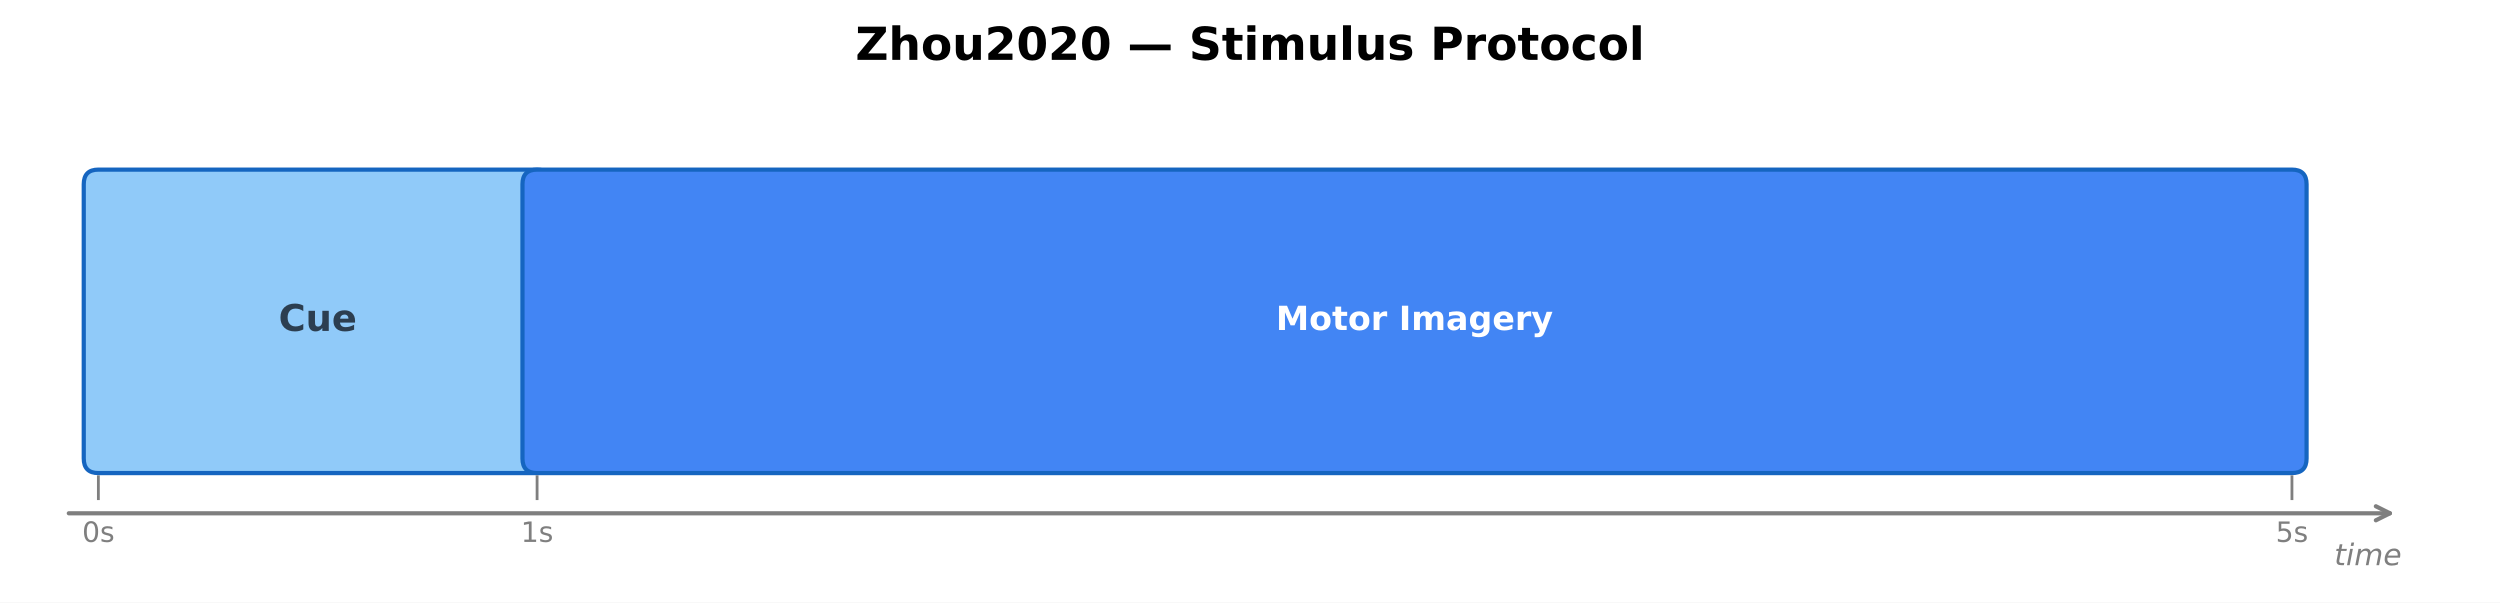
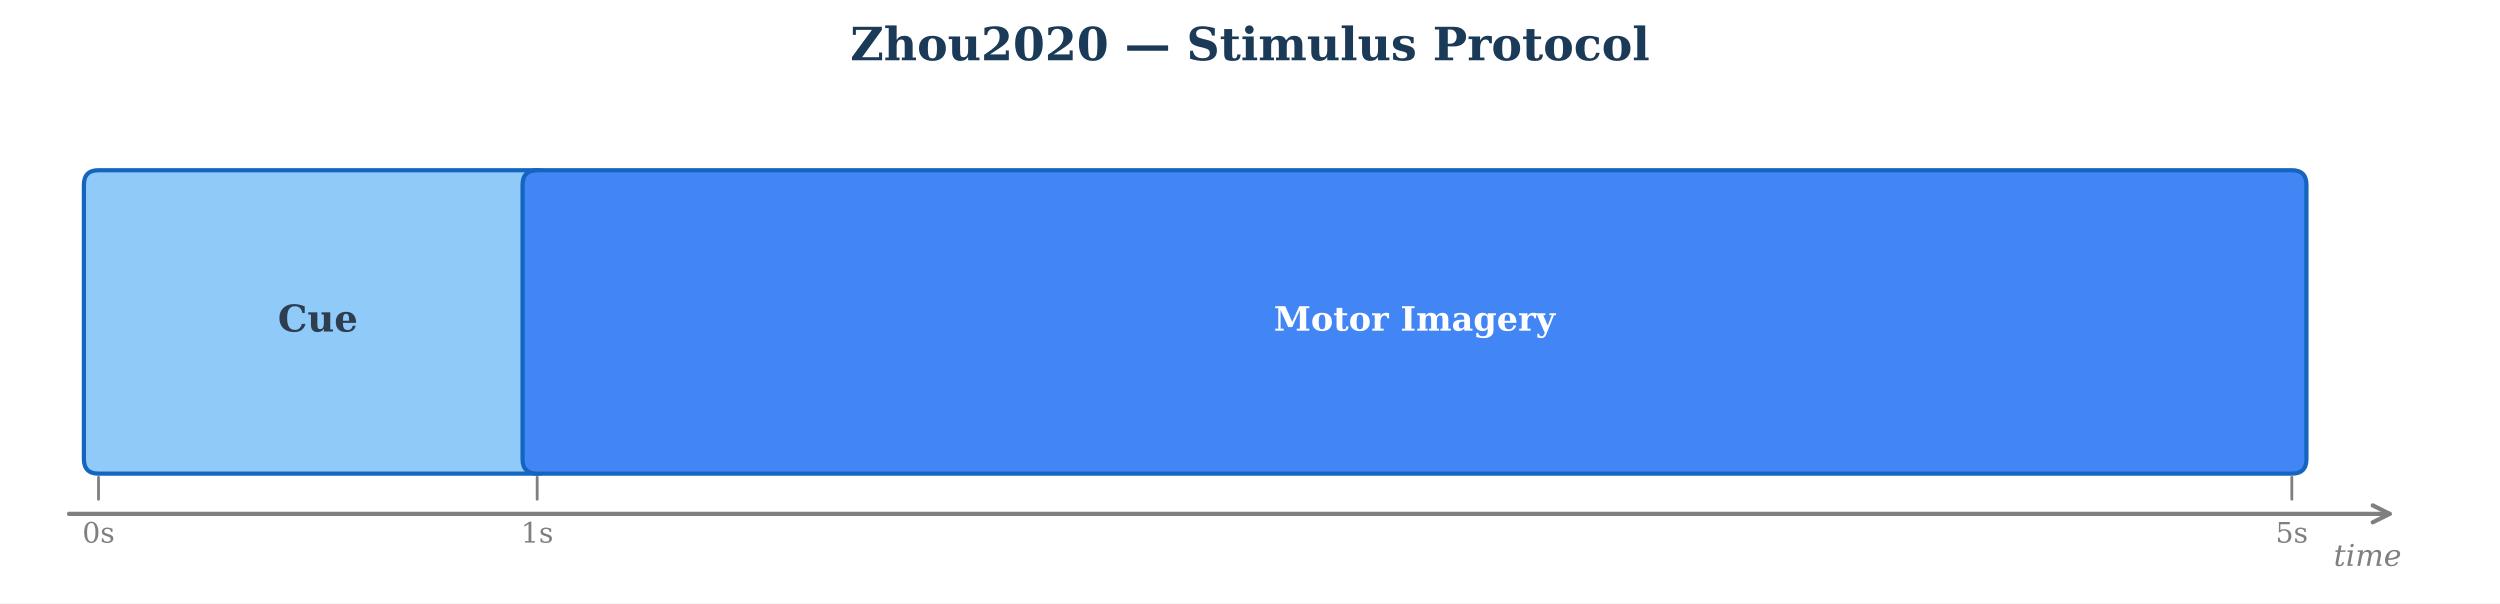
- <svg xmlns="http://www.w3.org/2000/svg" xmlns:xlink="http://www.w3.org/1999/xlink" width="712.8pt" height="171.788pt" viewBox="0 0 712.8 171.788" version="1.1">
+ <svg xmlns="http://www.w3.org/2000/svg" xmlns:xlink="http://www.w3.org/1999/xlink" width="708.48pt" height="170.95pt" viewBox="0 0 708.48 170.95" version="1.1">
  <defs>
    <style type="text/css">*{stroke-linejoin: round; stroke-linecap: butt}</style>
  </defs>
  <g id="figure_1">
    <g id="patch_1">
-       <path d="M 0 171.788  L 712.8 171.788  L 712.8 0  L 0 0  z " style="fill: #ffffff" />
+       <path d="M 0 170.95  L 708.48 170.95  L 708.48 0  L 0 0  z " style="fill: #ffffff" />
    </g>
    <g id="axes_1">
      <g id="patch_2">
-         <path d="M 28.048 134.88  L 153.134 134.88  Q 157.304 134.88 157.304 130.711  L 157.304 52.532  Q 157.304 48.362 153.134 48.362  L 28.048 48.362  Q 23.878 48.362 23.878 52.532  L 23.878 130.711  Q 23.878 134.88 28.048 134.88  z " clip-path="url(#p285a175a56)" style="fill: #90caf9; stroke: #1565c0; stroke-width: 1.2" />
+         <path d="M 27.919 134.226  L 152.232 134.226  Q 156.375 134.226 156.375 130.082  L 156.375 52.387  Q 156.375 48.243 152.232 48.243  L 27.919 48.243  Q 23.775 48.243 23.775 52.387  L 23.775 130.082  Q 23.775 134.226 27.919 134.226  z " clip-path="url(#p9888e972e6)" style="fill: #90caf9; stroke: #1565c0; stroke-width: 1.2" />
      </g>
      <g id="patch_3">
-         <path d="M 153.134 134.88  L 653.481 134.88  Q 657.65 134.88 657.65 130.711  L 657.65 52.532  Q 657.65 48.362 653.481 48.362  L 153.134 48.362  Q 148.965 48.362 148.965 52.532  L 148.965 130.711  Q 148.965 134.88 153.134 134.88  z " clip-path="url(#p285a175a56)" style="fill: #4285f4; stroke: #1565c0; stroke-width: 1.2" />
+         <path d="M 152.232 134.226  L 649.483 134.226  Q 653.627 134.226 653.627 130.082  L 653.627 52.387  Q 653.627 48.243 649.483 48.243  L 152.232 48.243  Q 148.088 48.243 148.088 52.387  L 148.088 130.082  Q 148.088 134.226 152.232 134.226  z " clip-path="url(#p9888e972e6)" style="fill: #4285f4; stroke: #1565c0; stroke-width: 1.2" />
      </g>
      <g id="line2d_1">
-         <path d="M 28.048 135.923  L 28.048 142.177  " clip-path="url(#p285a175a56)" style="fill: none; stroke: #7f7f7f; stroke-width: 0.8; stroke-linecap: square" />
+         <path d="M 27.919 135.262  L 27.919 141.477  " clip-path="url(#p9888e972e6)" style="fill: none; stroke: #7f7f7f; stroke-width: 0.8; stroke-linecap: round" />
      </g>
      <g id="line2d_2">
-         <path d="M 153.134 135.923  L 153.134 142.177  " clip-path="url(#p285a175a56)" style="fill: none; stroke: #7f7f7f; stroke-width: 0.8; stroke-linecap: square" />
+         <path d="M 152.232 135.262  L 152.232 141.477  " clip-path="url(#p9888e972e6)" style="fill: none; stroke: #7f7f7f; stroke-width: 0.8; stroke-linecap: round" />
      </g>
      <g id="line2d_3">
-         <path d="M 653.481 135.923  L 653.481 142.177  " clip-path="url(#p285a175a56)" style="fill: none; stroke: #7f7f7f; stroke-width: 0.8; stroke-linecap: square" />
+         <path d="M 649.483 135.262  L 649.483 141.477  " clip-path="url(#p9888e972e6)" style="fill: none; stroke: #7f7f7f; stroke-width: 0.8; stroke-linecap: round" />
      </g>
      <g id="text_1">
-         <g clip-path="url(#p285a175a56)">
-           <g style="fill: #2c3e50" transform="translate(79.43972 94.34879) scale(0.105 -0.105)">
+         <g clip-path="url(#p9888e972e6)">
+           <g style="fill: #2c3e50" transform="translate(78.73932 93.96193) scale(0.105 -0.105)">
            <defs>
-               <path id="DejaVuSans-Bold-26" d="M 4288 256  Q 3956 84 3597 -3  Q 3238 -91 2847 -91  Q 1681 -91 1000 561  Q 319 1213 319 2328  Q 319 3447 1000 4098  Q 1681 4750 2847 4750  Q 3238 4750 3597 4662  Q 3956 4575 4288 4403  L 4288 3438  Q 3953 3666 3628 3772  Q 3303 3878 2944 3878  Q 2300 3878 1931 3465  Q 1563 3053 1563 2328  Q 1563 1606 1931 1193  Q 2300 781 2944 781  Q 3303 781 3628 887  Q 3953 994 4288 1222  L 4288 256  z " transform="scale(0.015625)" />
-               <path id="DejaVuSans-Bold-58" d="M 500 1363  L 500 3500  L 1625 3500  L 1625 3150  Q 1625 2866 1622 2436  Q 1619 2006 1619 1863  Q 1619 1441 1641 1255  Q 1663 1069 1716 984  Q 1784 875 1895 815  Q 2006 756 2150 756  Q 2500 756 2700 1025  Q 2900 1294 2900 1772  L 2900 3500  L 4019 3500  L 4019 0  L 2900 0  L 2900 506  Q 2647 200 2364 54  Q 2081 -91 1741 -91  Q 1134 -91 817 281  Q 500 653 500 1363  z " transform="scale(0.015625)" />
-               <path id="DejaVuSans-Bold-48" d="M 4031 1759  L 4031 1441  L 1416 1441  Q 1456 1047 1700 850  Q 1944 653 2381 653  Q 2734 653 3104 758  Q 3475 863 3866 1075  L 3866 213  Q 3469 63 3072 -14  Q 2675 -91 2278 -91  Q 1328 -91 801 392  Q 275 875 275 1747  Q 275 2603 792 3093  Q 1309 3584 2216 3584  Q 3041 3584 3536 3087  Q 4031 2591 4031 1759  z M 2881 2131  Q 2881 2450 2695 2645  Q 2509 2841 2209 2841  Q 1884 2841 1681 2658  Q 1478 2475 1428 2131  L 2881 2131  z " transform="scale(0.015625)" />
+               <path id="DejaVuSerif-Bold-26" d="M 4769 1331  Q 4584 609 4106 259  Q 3628 -91 2822 -91  Q 1641 -91 955 561  Q 269 1213 269 2328  Q 269 3447 955 4098  Q 1641 4750 2822 4750  Q 3238 4750 3688 4650  Q 4138 4550 4641 4347  L 4641 3200  L 4244 3200  Q 4122 3788 3800 4080  Q 3478 4372 2950 4372  Q 2269 4372 1937 3870  Q 1606 3369 1606 2328  Q 1606 1288 1937 788  Q 2269 288 2956 288  Q 3422 288 3717 547  Q 4013 806 4147 1331  L 4769 1331  z " transform="scale(0.015625)" />
+               <path id="DejaVuSerif-Bold-58" d="M 3963 3322  L 3963 378  L 4434 378  L 4434 0  L 2853 0  L 2853 469  Q 2656 172 2400 40  Q 2144 -91 1753 -91  Q 1194 -91 908 239  Q 622 569 622 1209  L 622 2944  L 147 2944  L 147 3322  L 1728 3322  L 1728 1381  Q 1728 763 1831 595  Q 1934 428 2209 428  Q 2544 428 2698 675  Q 2853 922 2853 1459  L 2853 2944  L 2450 2944  L 2450 3322  L 3963 3322  z " transform="scale(0.015625)" />
+               <path id="DejaVuSerif-Bold-48" d="M 2566 1875  Q 2566 2531 2444 2795  Q 2322 3059 2028 3059  Q 1744 3059 1620 2800  Q 1497 2541 1497 1931  L 1497 1875  L 2566 1875  z M 3781 1503  L 1497 1503  L 1497 1478  Q 1497 834 1690 548  Q 1884 263 2316 263  Q 2675 263 2897 453  Q 3119 644 3181 1006  L 3700 1006  Q 3566 441 3166 175  Q 2766 -91 2047 -91  Q 1184 -91 723 364  Q 263 819 263 1663  Q 263 2488 734 2950  Q 1206 3413 2047 3413  Q 2872 3413 3312 2927  Q 3753 2441 3781 1503  z " transform="scale(0.015625)" />
            </defs>
-             <use xlink:href="#DejaVuSans-Bold-26" />
-             <use xlink:href="#DejaVuSans-Bold-58" transform="translate(73.39062 0)" />
-             <use xlink:href="#DejaVuSans-Bold-48" transform="translate(144.5781 0)" />
+             <use xlink:href="#DejaVuSerif-Bold-26" />
+             <use xlink:href="#DejaVuSerif-Bold-58" transform="translate(79.59375 0)" />
+             <use xlink:href="#DejaVuSerif-Bold-48" transform="translate(152.2969 0)" />
          </g>
        </g>
      </g>
      <g id="text_2">
-         <g clip-path="url(#p285a175a56)">
-           <g style="fill: #ffffff" transform="translate(363.8045 94.08903) scale(0.095 -0.095)">
+         <g clip-path="url(#p9888e972e6)">
+           <g style="fill: #ffffff" transform="translate(360.9803 93.70216) scale(0.095 -0.095)">
            <defs>
-               <path id="DejaVuSans-Bold-30" d="M 588 4666  L 2119 4666  L 3181 2169  L 4250 4666  L 5778 4666  L 5778 0  L 4641 0  L 4641 3413  L 3566 897  L 2803 897  L 1728 3413  L 1728 0  L 588 0  L 588 4666  z " transform="scale(0.015625)" />
-               <path id="DejaVuSans-Bold-52" d="M 2203 2784  Q 1831 2784 1636 2517  Q 1441 2250 1441 1747  Q 1441 1244 1636 976  Q 1831 709 2203 709  Q 2569 709 2762 976  Q 2956 1244 2956 1747  Q 2956 2250 2762 2517  Q 2569 2784 2203 2784  z M 2203 3584  Q 3106 3584 3614 3096  Q 4122 2609 4122 1747  Q 4122 884 3614 396  Q 3106 -91 2203 -91  Q 1297 -91 786 396  Q 275 884 275 1747  Q 275 2609 786 3096  Q 1297 3584 2203 3584  z " transform="scale(0.015625)" />
-               <path id="DejaVuSans-Bold-57" d="M 1759 4494  L 1759 3500  L 2913 3500  L 2913 2700  L 1759 2700  L 1759 1216  Q 1759 972 1856 886  Q 1953 800 2241 800  L 2816 800  L 2816 0  L 1856 0  Q 1194 0 917 276  Q 641 553 641 1216  L 641 2700  L 84 2700  L 84 3500  L 641 3500  L 641 4494  L 1759 4494  z " transform="scale(0.015625)" />
-               <path id="DejaVuSans-Bold-55" d="M 3138 2547  Q 2991 2616 2845 2648  Q 2700 2681 2553 2681  Q 2122 2681 1889 2404  Q 1656 2128 1656 1613  L 1656 0  L 538 0  L 538 3500  L 1656 3500  L 1656 2925  Q 1872 3269 2151 3426  Q 2431 3584 2822 3584  Q 2878 3584 2943 3579  Q 3009 3575 3134 3559  L 3138 2547  z " transform="scale(0.015625)" />
-               <path id="DejaVuSans-Bold-3" transform="scale(0.015625)" />
-               <path id="DejaVuSans-Bold-2c" d="M 588 4666  L 1791 4666  L 1791 0  L 588 0  L 588 4666  z " transform="scale(0.015625)" />
-               <path id="DejaVuSans-Bold-50" d="M 3781 2919  Q 3994 3244 4286 3414  Q 4578 3584 4928 3584  Q 5531 3584 5847 3212  Q 6163 2841 6163 2131  L 6163 0  L 5038 0  L 5038 1825  Q 5041 1866 5042 1909  Q 5044 1953 5044 2034  Q 5044 2406 4934 2573  Q 4825 2741 4581 2741  Q 4263 2741 4089 2478  Q 3916 2216 3909 1719  L 3909 0  L 2784 0  L 2784 1825  Q 2784 2406 2684 2573  Q 2584 2741 2328 2741  Q 2006 2741 1831 2477  Q 1656 2213 1656 1722  L 1656 0  L 531 0  L 531 3500  L 1656 3500  L 1656 2988  Q 1863 3284 2130 3434  Q 2397 3584 2719 3584  Q 3081 3584 3359 3409  Q 3638 3234 3781 2919  z " transform="scale(0.015625)" />
-               <path id="DejaVuSans-Bold-44" d="M 2106 1575  Q 1756 1575 1579 1456  Q 1403 1338 1403 1106  Q 1403 894 1545 773  Q 1688 653 1941 653  Q 2256 653 2472 879  Q 2688 1106 2688 1447  L 2688 1575  L 2106 1575  z M 3816 1997  L 3816 0  L 2688 0  L 2688 519  Q 2463 200 2181 54  Q 1900 -91 1497 -91  Q 953 -91 614 226  Q 275 544 275 1050  Q 275 1666 698 1953  Q 1122 2241 2028 2241  L 2688 2241  L 2688 2328  Q 2688 2594 2478 2717  Q 2269 2841 1825 2841  Q 1466 2841 1156 2769  Q 847 2697 581 2553  L 581 3406  Q 941 3494 1303 3539  Q 1666 3584 2028 3584  Q 2975 3584 3395 3211  Q 3816 2838 3816 1997  z " transform="scale(0.015625)" />
-               <path id="DejaVuSans-Bold-4a" d="M 2919 594  Q 2688 288 2409 144  Q 2131 0 1766 0  Q 1125 0 706 504  Q 288 1009 288 1791  Q 288 2575 706 3076  Q 1125 3578 1766 3578  Q 2131 3578 2409 3434  Q 2688 3291 2919 2981  L 2919 3500  L 4044 3500  L 4044 353  Q 4044 -491 3511 -936  Q 2978 -1381 1966 -1381  Q 1638 -1381 1331 -1331  Q 1025 -1281 716 -1178  L 716 -306  Q 1009 -475 1290 -558  Q 1572 -641 1856 -641  Q 2406 -641 2662 -400  Q 2919 -159 2919 353  L 2919 594  z M 2181 2772  Q 1834 2772 1640 2515  Q 1447 2259 1447 1791  Q 1447 1309 1634 1061  Q 1822 813 2181 813  Q 2531 813 2725 1069  Q 2919 1325 2919 1791  Q 2919 2259 2725 2515  Q 2531 2772 2181 2772  z " transform="scale(0.015625)" />
-               <path id="DejaVuSans-Bold-5c" d="M 78 3500  L 1197 3500  L 2138 1125  L 2938 3500  L 4056 3500  L 2584 -331  Q 2363 -916 2067 -1148  Q 1772 -1381 1288 -1381  L 641 -1381  L 641 -647  L 991 -647  Q 1275 -647 1404 -556  Q 1534 -466 1606 -231  L 1638 -134  L 78 3500  z " transform="scale(0.015625)" />
+               <path id="DejaVuSerif-Bold-30" d="M 269 0  L 269 378  L 863 378  L 863 4288  L 269 4288  L 269 4666  L 2194 4666  L 3525 1672  L 4863 4666  L 6784 4666  L 6784 4288  L 6188 4288  L 6188 378  L 6784 378  L 6784 0  L 4384 0  L 4384 378  L 4978 378  L 4978 3938  L 3531 684  L 2741 684  L 1300 3938  L 1300 378  L 1894 378  L 1894 0  L 269 0  z " transform="scale(0.015625)" />
+               <path id="DejaVuSerif-Bold-52" d="M 2138 263  Q 2488 263 2630 563  Q 2772 863 2772 1663  Q 2772 2463 2631 2761  Q 2491 3059 2138 3059  Q 1784 3059 1640 2757  Q 1497 2456 1497 1663  Q 1497 869 1640 566  Q 1784 263 2138 263  z M 2138 -91  Q 1259 -91 761 376  Q 263 844 263 1663  Q 263 2484 761 2948  Q 1259 3413 2138 3413  Q 3019 3413 3516 2948  Q 4013 2484 4013 1663  Q 4013 844 3514 376  Q 3016 -91 2138 -91  z " transform="scale(0.015625)" />
+               <path id="DejaVuSerif-Bold-57" d="M 634 2944  L 153 2944  L 153 3322  L 634 3322  L 634 4353  L 1741 4353  L 1741 3322  L 2663 3322  L 2663 2944  L 1741 2944  L 1741 909  Q 1741 475 1809 369  Q 1878 263 2059 263  Q 2259 263 2356 397  Q 2453 531 2459 813  L 2925 813  Q 2897 313 2651 111  Q 2406 -91 1806 -91  Q 1122 -91 878 123  Q 634 338 634 909  L 634 2944  z " transform="scale(0.015625)" />
+               <path id="DejaVuSerif-Bold-55" d="M 3438 3359  L 3438 2369  L 3084 2369  Q 3066 2634 2941 2764  Q 2816 2894 2578 2894  Q 2216 2894 2006 2575  Q 1797 2256 1797 1691  L 1797 378  L 2400 378  L 2400 0  L 219 0  L 219 378  L 691 378  L 691 2944  L 184 2944  L 184 3322  L 1797 3322  L 1797 2731  Q 1959 3078 2226 3245  Q 2494 3413 2881 3413  Q 2978 3413 3117 3398  Q 3256 3384 3438 3359  z " transform="scale(0.015625)" />
+               <path id="DejaVuSerif-Bold-3" transform="scale(0.015625)" />
+               <path id="DejaVuSerif-Bold-2c" d="M 300 0  L 300 378  L 897 378  L 897 4288  L 300 4288  L 300 4666  L 2700 4666  L 2700 4288  L 2100 4288  L 2100 378  L 2700 378  L 2700 0  L 300 0  z " transform="scale(0.015625)" />
+               <path id="DejaVuSerif-Bold-50" d="M 3884 2778  Q 4116 3109 4384 3261  Q 4653 3413 5013 3413  Q 5584 3413 5867 3089  Q 6150 2766 6150 2113  L 6150 378  L 6625 378  L 6625 0  L 4647 0  L 4647 378  L 5044 378  L 5044 1947  Q 5044 2569 4948 2731  Q 4853 2894 4594 2894  Q 4300 2894 4137 2667  Q 3975 2441 3975 2022  L 3975 378  L 4372 378  L 4372 0  L 2472 0  L 2472 378  L 2869 378  L 2869 1947  Q 2869 2569 2772 2731  Q 2675 2894 2419 2894  Q 2122 2894 1959 2667  Q 1797 2441 1797 2022  L 1797 378  L 2194 378  L 2194 0  L 219 0  L 219 378  L 691 378  L 691 2944  L 219 2944  L 219 3322  L 1797 3322  L 1797 2853  Q 1991 3144 2241 3278  Q 2491 3413 2834 3413  Q 3241 3413 3494 3258  Q 3747 3103 3884 2778  z " transform="scale(0.015625)" />
+               <path id="DejaVuSerif-Bold-44" d="M 3525 2041  L 3525 378  L 4000 378  L 4000 0  L 2419 0  L 2419 422  Q 2200 159 1931 34  Q 1663 -91 1319 -91  Q 809 -91 536 182  Q 263 456 263 966  Q 263 1525 655 1803  Q 1047 2081 1838 2081  L 2419 2081  L 2419 2278  Q 2419 2681 2228 2873  Q 2038 3066 1638 3066  Q 1306 3066 1126 2930  Q 947 2794 872 2484  L 519 2484  L 519 3200  Q 816 3306 1134 3359  Q 1453 3413 1806 3413  Q 2697 3413 3111 3081  Q 3525 2750 3525 2041  z M 2419 1044  L 2419 1709  L 2003 1709  Q 1694 1709 1528 1540  Q 1363 1372 1363 1056  Q 1363 741 1483 584  Q 1603 428 1850 428  Q 2106 428 2262 597  Q 2419 766 2419 1044  z " transform="scale(0.015625)" />
+               <path id="DejaVuSerif-Bold-4a" d="M 3853 2944  L 3853 44  Q 3853 -656 3354 -1039  Q 2856 -1422 1947 -1422  Q 1616 -1422 1275 -1370  Q 934 -1319 575 -1216  L 575 -422  L 928 -422  Q 975 -750 1192 -909  Q 1409 -1069 1813 -1069  Q 2325 -1069 2536 -823  Q 2747 -578 2747 44  L 2747 422  Q 2606 163 2367 36  Q 2128 -91 1778 -91  Q 1072 -91 667 378  Q 263 847 263 1663  Q 263 2481 667 2947  Q 1072 3413 1778 3413  Q 2128 3413 2367 3286  Q 2606 3159 2747 2900  L 2747 3322  L 4325 3322  L 4325 2944  L 3853 2944  z M 2747 1825  Q 2747 2406 2597 2665  Q 2447 2925 2119 2925  Q 1775 2925 1636 2651  Q 1497 2378 1497 1663  Q 1497 947 1637 672  Q 1778 397 2119 397  Q 2447 397 2597 656  Q 2747 916 2747 1497  L 2747 1825  z " transform="scale(0.015625)" />
+               <path id="DejaVuSerif-Bold-5c" d="M 1997 -750  Q 1847 -1116 1634 -1269  Q 1422 -1422 1063 -1422  Q 909 -1422 721 -1387  Q 534 -1353 313 -1288  L 313 -594  L 666 -597  Q 675 -838 779 -953  Q 884 -1069 1094 -1069  Q 1297 -1069 1422 -958  Q 1547 -847 1672 -538  L 1722 -422  L 275 2944  L -84 2944  L -84 3322  L 1831 3322  L 1831 2944  L 1434 2944  L 2278 978  L 3066 2944  L 2625 2944  L 2625 3322  L 3872 3322  L 3872 2944  L 3469 2944  L 1997 -750  z " transform="scale(0.015625)" />
            </defs>
-             <use xlink:href="#DejaVuSans-Bold-30" />
-             <use xlink:href="#DejaVuSans-Bold-52" transform="translate(99.51562 0)" />
-             <use xlink:href="#DejaVuSans-Bold-57" transform="translate(168.2188 0)" />
-             <use xlink:href="#DejaVuSans-Bold-52" transform="translate(216.0156 0)" />
-             <use xlink:href="#DejaVuSans-Bold-55" transform="translate(284.7188 0)" />
-             <use xlink:href="#DejaVuSans-Bold-3" transform="translate(334.0312 0)" />
-             <use xlink:href="#DejaVuSans-Bold-2c" transform="translate(368.8438 0)" />
-             <use xlink:href="#DejaVuSans-Bold-50" transform="translate(406.0469 0)" />
-             <use xlink:href="#DejaVuSans-Bold-44" transform="translate(510.25 0)" />
-             <use xlink:href="#DejaVuSans-Bold-4a" transform="translate(577.7344 0)" />
-             <use xlink:href="#DejaVuSans-Bold-48" transform="translate(649.3125 0)" />
-             <use xlink:href="#DejaVuSans-Bold-55" transform="translate(717.1406 0)" />
-             <use xlink:href="#DejaVuSans-Bold-5c" transform="translate(766.4531 0)" />
+             <use xlink:href="#DejaVuSerif-Bold-30" />
+             <use xlink:href="#DejaVuSerif-Bold-52" transform="translate(110.6875 0)" />
+             <use xlink:href="#DejaVuSerif-Bold-57" transform="translate(177.3906 0)" />
+             <use xlink:href="#DejaVuSerif-Bold-52" transform="translate(223.5781 0)" />
+             <use xlink:href="#DejaVuSerif-Bold-55" transform="translate(290.2812 0)" />
+             <use xlink:href="#DejaVuSerif-Bold-3" transform="translate(342.9688 0)" />
+             <use xlink:href="#DejaVuSerif-Bold-2c" transform="translate(377.7812 0)" />
+             <use xlink:href="#DejaVuSerif-Bold-50" transform="translate(424.5625 0)" />
+             <use xlink:href="#DejaVuSerif-Bold-44" transform="translate(530.375 0)" />
+             <use xlink:href="#DejaVuSerif-Bold-4a" transform="translate(595.1719 0)" />
+             <use xlink:href="#DejaVuSerif-Bold-48" transform="translate(665.0938 0)" />
+             <use xlink:href="#DejaVuSerif-Bold-55" transform="translate(728.7188 0)" />
+             <use xlink:href="#DejaVuSerif-Bold-5c" transform="translate(781.4062 0)" />
          </g>
        </g>
      </g>
      <g id="text_3">
-         <g style="fill: #7f7f7f" transform="translate(23.41901 154.5095) scale(0.08 -0.08)">
+         <g style="fill: #7f7f7f" transform="translate(23.32131 153.7713) scale(0.08 -0.08)">
          <defs>
-             <path id="DejaVuSans-13" d="M 2034 4250  Q 1547 4250 1301 3770  Q 1056 3291 1056 2328  Q 1056 1369 1301 889  Q 1547 409 2034 409  Q 2525 409 2770 889  Q 3016 1369 3016 2328  Q 3016 3291 2770 3770  Q 2525 4250 2034 4250  z M 2034 4750  Q 2819 4750 3233 4129  Q 3647 3509 3647 2328  Q 3647 1150 3233 529  Q 2819 -91 2034 -91  Q 1250 -91 836 529  Q 422 1150 422 2328  Q 422 3509 836 4129  Q 1250 4750 2034 4750  z " transform="scale(0.015625)" />
-             <path id="DejaVuSans-56" d="M 2834 3397  L 2834 2853  Q 2591 2978 2328 3040  Q 2066 3103 1784 3103  Q 1356 3103 1142 2972  Q 928 2841 928 2578  Q 928 2378 1081 2264  Q 1234 2150 1697 2047  L 1894 2003  Q 2506 1872 2764 1633  Q 3022 1394 3022 966  Q 3022 478 2636 193  Q 2250 -91 1575 -91  Q 1294 -91 989 -36  Q 684 19 347 128  L 347 722  Q 666 556 975 473  Q 1284 391 1588 391  Q 1994 391 2212 530  Q 2431 669 2431 922  Q 2431 1156 2273 1281  Q 2116 1406 1581 1522  L 1381 1569  Q 847 1681 609 1914  Q 372 2147 372 2553  Q 372 3047 722 3315  Q 1072 3584 1716 3584  Q 2034 3584 2315 3537  Q 2597 3491 2834 3397  z " transform="scale(0.015625)" />
+             <path id="DejaVuSerif-13" d="M 2034 219  Q 2513 219 2750 744  Q 2988 1269 2988 2328  Q 2988 3391 2750 3916  Q 2513 4441 2034 4441  Q 1556 4441 1318 3916  Q 1081 3391 1081 2328  Q 1081 1269 1318 744  Q 1556 219 2034 219  z M 2034 -91  Q 1275 -91 848 546  Q 422 1184 422 2328  Q 422 3475 848 4112  Q 1275 4750 2034 4750  Q 2797 4750 3222 4112  Q 3647 3475 3647 2328  Q 3647 1184 3222 546  Q 2797 -91 2034 -91  z " transform="scale(0.015625)" />
+             <path id="DejaVuSerif-56" d="M 359 184  L 359 959  L 691 959  Q 703 588 923 403  Q 1144 219 1575 219  Q 1963 219 2166 364  Q 2369 509 2369 788  Q 2369 1006 2220 1140  Q 2072 1275 1594 1428  L 1178 1569  Q 750 1706 558 1912  Q 366 2119 366 2438  Q 366 2894 700 3153  Q 1034 3413 1625 3413  Q 1888 3413 2178 3344  Q 2469 3275 2778 3144  L 2778 2419  L 2447 2419  Q 2434 2741 2221 2922  Q 2009 3103 1644 3103  Q 1281 3103 1095 2975  Q 909 2847 909 2591  Q 909 2381 1050 2254  Q 1191 2128 1613 1997  L 2069 1856  Q 2541 1709 2748 1489  Q 2956 1269 2956 922  Q 2956 450 2595 179  Q 2234 -91 1600 -91  Q 1278 -91 972 -22  Q 666 47 359 184  z " transform="scale(0.015625)" />
          </defs>
-           <use xlink:href="#DejaVuSans-13" />
-           <use xlink:href="#DejaVuSans-56" transform="translate(63.625 0)" />
+           <use xlink:href="#DejaVuSerif-13" />
+           <use xlink:href="#DejaVuSerif-56" transform="translate(63.625 0)" />
        </g>
      </g>
      <g id="text_4">
-         <g style="fill: #7f7f7f" transform="translate(148.5056 154.5095) scale(0.08 -0.08)">
+         <g style="fill: #7f7f7f" transform="translate(147.6341 153.7713) scale(0.08 -0.08)">
          <defs>
-             <path id="DejaVuSans-14" d="M 794 531  L 1825 531  L 1825 4091  L 703 3866  L 703 4441  L 1819 4666  L 2450 4666  L 2450 531  L 3481 531  L 3481 0  L 794 0  L 794 531  z " transform="scale(0.015625)" />
+             <path id="DejaVuSerif-14" d="M 909 0  L 909 331  L 1722 331  L 1722 4213  L 781 3603  L 781 4013  L 1919 4750  L 2350 4750  L 2350 331  L 3163 331  L 3163 0  L 909 0  z " transform="scale(0.015625)" />
          </defs>
-           <use xlink:href="#DejaVuSans-14" />
-           <use xlink:href="#DejaVuSans-56" transform="translate(63.625 0)" />
+           <use xlink:href="#DejaVuSerif-14" />
+           <use xlink:href="#DejaVuSerif-56" transform="translate(63.625 0)" />
        </g>
      </g>
      <g id="text_5">
-         <g style="fill: #7f7f7f" transform="translate(648.8518 154.5095) scale(0.08 -0.08)">
+         <g style="fill: #7f7f7f" transform="translate(644.8855 153.7713) scale(0.08 -0.08)">
          <defs>
-             <path id="DejaVuSans-18" d="M 691 4666  L 3169 4666  L 3169 4134  L 1269 4134  L 1269 2991  Q 1406 3038 1543 3061  Q 1681 3084 1819 3084  Q 2600 3084 3056 2656  Q 3513 2228 3513 1497  Q 3513 744 3044 326  Q 2575 -91 1722 -91  Q 1428 -91 1123 -41  Q 819 9 494 109  L 494 744  Q 775 591 1075 516  Q 1375 441 1709 441  Q 2250 441 2565 725  Q 2881 1009 2881 1497  Q 2881 1984 2565 2268  Q 2250 2553 1709 2553  Q 1456 2553 1204 2497  Q 953 2441 691 2322  L 691 4666  z " transform="scale(0.015625)" />
+             <path id="DejaVuSerif-18" d="M 3219 4666  L 3219 4153  L 1081 4153  L 1081 2816  Q 1244 2928 1461 2984  Q 1678 3041 1947 3041  Q 2703 3041 3140 2622  Q 3578 2203 3578 1478  Q 3578 738 3136 323  Q 2694 -91 1894 -91  Q 1572 -91 1234 -12  Q 897 66 544 225  L 544 1131  L 897 1131  Q 925 688 1179 453  Q 1434 219 1894 219  Q 2388 219 2653 544  Q 2919 869 2919 1478  Q 2919 2084 2655 2407  Q 2391 2731 1894 2731  Q 1613 2731 1398 2631  Q 1184 2531 1019 2322  L 750 2322  L 750 4666  L 3219 4666  z " transform="scale(0.015625)" />
          </defs>
-           <use xlink:href="#DejaVuSans-18" />
-           <use xlink:href="#DejaVuSans-56" transform="translate(63.625 0)" />
+           <use xlink:href="#DejaVuSerif-18" />
+           <use xlink:href="#DejaVuSerif-56" transform="translate(63.625 0)" />
        </g>
      </g>
      <g id="patch_4">
-         <path d="M 19.622 146.347  Q 351.186 146.347 681.409 146.347  " style="fill: none; stroke: #7f7f7f; stroke-width: 1.2; stroke-linecap: round" />
-         <path d="M 677.409 144.347  L 681.409 146.347  L 677.409 148.347  " style="fill: none; stroke: #7f7f7f; stroke-width: 1.2; stroke-linecap: round" />
+         <path d="M 19.56 145.621  Q 349.061 145.621 677.22 145.621  " style="fill: none; stroke: #7f7f7f; stroke-width: 1.2; stroke-linecap: round" />
+         <path d="M 672.42 143.221  L 677.22 145.621  L 672.42 148.021  " style="fill: none; stroke: #7f7f7f; stroke-width: 1.2; stroke-linecap: round" />
      </g>
      <g id="text_6">
-         <g style="fill: #7f7f7f" transform="translate(665.5489 161.1444) scale(0.085 -0.085)">
+         <g style="fill: #7f7f7f" transform="translate(661.3353 160.3668) scale(0.085 -0.085)">
          <defs>
-             <path id="DejaVuSans-Oblique-57" d="M 2706 3500  L 2619 3053  L 1472 3053  L 1100 1153  Q 1081 1047 1072 975  Q 1063 903 1063 863  Q 1063 663 1183 572  Q 1303 481 1569 481  L 2150 481  L 2053 0  L 1503 0  Q 991 0 739 200  Q 488 400 488 806  Q 488 878 497 964  Q 506 1050 525 1153  L 897 3053  L 409 3053  L 500 3500  L 978 3500  L 1172 4494  L 1747 4494  L 1556 3500  L 2706 3500  z " transform="scale(0.015625)" />
-             <path id="DejaVuSans-Oblique-4c" d="M 1172 4863  L 1747 4863  L 1606 4134  L 1031 4134  L 1172 4863  z M 909 3500  L 1484 3500  L 800 0  L 225 0  L 909 3500  z " transform="scale(0.015625)" />
-             <path id="DejaVuSans-Oblique-50" d="M 5747 2113  L 5338 0  L 4763 0  L 5166 2094  Q 5191 2228 5203 2325  Q 5216 2422 5216 2491  Q 5216 2772 5059 2928  Q 4903 3084 4622 3084  Q 4203 3084 3875 2770  Q 3547 2456 3450 1953  L 3066 0  L 2491 0  L 2900 2094  Q 2925 2209 2937 2307  Q 2950 2406 2950 2484  Q 2950 2769 2794 2926  Q 2638 3084 2363 3084  Q 1938 3084 1609 2770  Q 1281 2456 1184 1953  L 800 0  L 225 0  L 909 3500  L 1484 3500  L 1375 2956  Q 1609 3263 1923 3423  Q 2238 3584 2597 3584  Q 2978 3584 3223 3384  Q 3469 3184 3519 2828  Q 3781 3197 4126 3390  Q 4472 3584 4856 3584  Q 5306 3584 5551 3325  Q 5797 3066 5797 2591  Q 5797 2488 5784 2364  Q 5772 2241 5747 2113  z " transform="scale(0.015625)" />
-             <path id="DejaVuSans-Oblique-48" d="M 3078 2063  Q 3088 2113 3092 2166  Q 3097 2219 3097 2272  Q 3097 2653 2873 2875  Q 2650 3097 2266 3097  Q 1838 3097 1509 2826  Q 1181 2556 1013 2059  L 3078 2063  z M 3578 1613  L 903 1613  Q 884 1494 878 1425  Q 872 1356 872 1306  Q 872 872 1139 634  Q 1406 397 1894 397  Q 2269 397 2603 481  Q 2938 566 3225 728  L 3116 159  Q 2806 34 2476 -28  Q 2147 -91 1806 -91  Q 1078 -91 686 257  Q 294 606 294 1247  Q 294 1794 489 2264  Q 684 2734 1063 3103  Q 1306 3334 1642 3459  Q 1978 3584 2356 3584  Q 2950 3584 3301 3228  Q 3653 2872 3653 2272  Q 3653 2128 3634 1964  Q 3616 1800 3578 1613  z " transform="scale(0.015625)" />
+             <path id="DejaVuSerif-Italic-57" d="M 856 2988  L 350 2988  L 416 3322  L 922 3322  L 1122 4353  L 1700 4353  L 1500 3322  L 2581 3322  L 2516 2988  L 1434 2988  L 1025 878  Q 978 631 978 488  Q 978 388 1000 338  Q 1059 219 1278 219  Q 1503 219 1633 351  Q 1763 484 1825 781  L 2259 781  Q 2147 328 1884 118  Q 1622 -91 1169 -91  Q 672 -91 506 131  Q 406 266 406 516  Q 406 675 447 878  L 856 2988  z " transform="scale(0.015625)" />
+             <path id="DejaVuSerif-Italic-4c" d="M 1009 4353  Q 1038 4497 1163 4603  Q 1288 4709 1434 4709  Q 1578 4709 1663 4603  Q 1728 4522 1728 4422  Q 1728 4388 1719 4353  Q 1691 4206 1567 4103  Q 1444 4000 1297 4000  Q 1150 4000 1066 4103  Q 1003 4181 1003 4281  Q 1003 4316 1009 4353  z M 963 331  L 1506 331  L 1444 0  L 325 0  L 903 2988  L 353 2988  L 419 3322  L 1544 3322  L 963 331  z " transform="scale(0.015625)" />
+             <path id="DejaVuSerif-Italic-50" d="M 3503 2675  Q 3741 3041 4034 3227  Q 4328 3413 4672 3413  Q 5194 3413 5388 3088  Q 5503 2894 5503 2578  Q 5503 2372 5453 2113  L 5106 331  L 5625 331  L 5563 0  L 4469 0  L 4866 2047  Q 4913 2291 4913 2466  Q 4913 2659 4856 2772  Q 4750 2988 4403 2988  Q 4019 2988 3761 2697  Q 3503 2406 3394 1850  L 3034 0  L 2459 0  L 2863 2069  Q 2906 2303 2906 2472  Q 2906 2666 2850 2775  Q 2741 2988 2394 2988  Q 2009 2988 1751 2697  Q 1494 2406 1384 1850  L 1025 0  L 450 0  L 1031 2994  L 481 2994  L 544 3322  L 1669 3322  L 1556 2731  Q 1778 3063 2059 3238  Q 2341 3413 2653 3413  Q 3041 3413 3262 3220  Q 3484 3028 3503 2675  z " transform="scale(0.015625)" />
+             <path id="DejaVuSerif-Italic-48" d="M 938 1275  Q 925 1156 925 1050  Q 925 756 1031 563  Q 1216 219 1709 219  Q 2072 219 2250 328  Q 2569 525 2644 778  L 3066 778  Q 2941 381 2475 103  Q 2150 -91 1506 -91  Q 863 -91 516 388  Q 272 722 272 1206  Q 272 1419 319 1659  Q 472 2450 1000 2931  Q 1528 3413 2278 3413  Q 3500 3413 3500 2547  Q 3500 1913 2859 1603  Q 2206 1288 938 1275  z M 2541 1975  Q 2891 2181 2891 2569  Q 2891 3103 2181 3103  Q 1763 3103 1472 2784  Q 1181 2466 1003 1606  Q 2006 1653 2541 1975  z " transform="scale(0.015625)" />
          </defs>
-           <use xlink:href="#DejaVuSans-Oblique-57" />
-           <use xlink:href="#DejaVuSans-Oblique-4c" transform="translate(39.20312 0)" />
-           <use xlink:href="#DejaVuSans-Oblique-50" transform="translate(66.98438 0)" />
-           <use xlink:href="#DejaVuSans-Oblique-48" transform="translate(164.3906 0)" />
+           <use xlink:href="#DejaVuSerif-Italic-57" />
+           <use xlink:href="#DejaVuSerif-Italic-4c" transform="translate(40.1875 0)" />
+           <use xlink:href="#DejaVuSerif-Italic-50" transform="translate(72.17188 0)" />
+           <use xlink:href="#DejaVuSerif-Italic-48" transform="translate(167 0)" />
        </g>
      </g>
      <g id="text_7">
-         <g transform="translate(243.8921 17.07797) scale(0.13 -0.13)">
+         <g style="fill: #1b3a57" transform="translate(240.9572 17.07797) scale(0.13 -0.13)">
          <defs>
-             <path id="DejaVuSans-Bold-3d" d="M 359 4666  L 4281 4666  L 4281 3938  L 1778 909  L 4353 909  L 4353 0  L 288 0  L 288 728  L 2791 3756  L 359 3756  L 359 4666  z " transform="scale(0.015625)" />
-             <path id="DejaVuSans-Bold-4b" d="M 4056 2131  L 4056 0  L 2931 0  L 2931 347  L 2931 1625  Q 2931 2084 2911 2256  Q 2891 2428 2841 2509  Q 2775 2619 2662 2680  Q 2550 2741 2406 2741  Q 2056 2741 1856 2470  Q 1656 2200 1656 1722  L 1656 0  L 538 0  L 538 4863  L 1656 4863  L 1656 2988  Q 1909 3294 2193 3439  Q 2478 3584 2822 3584  Q 3428 3584 3742 3212  Q 4056 2841 4056 2131  z " transform="scale(0.015625)" />
-             <path id="DejaVuSans-Bold-15" d="M 1844 884  L 3897 884  L 3897 0  L 506 0  L 506 884  L 2209 2388  Q 2438 2594 2547 2791  Q 2656 2988 2656 3200  Q 2656 3528 2436 3728  Q 2216 3928 1850 3928  Q 1569 3928 1234 3808  Q 900 3688 519 3450  L 519 4475  Q 925 4609 1322 4679  Q 1719 4750 2100 4750  Q 2938 4750 3402 4381  Q 3866 4013 3866 3353  Q 3866 2972 3669 2642  Q 3472 2313 2841 1759  L 1844 884  z " transform="scale(0.015625)" />
-             <path id="DejaVuSans-Bold-13" d="M 2944 2338  Q 2944 3213 2780 3570  Q 2616 3928 2228 3928  Q 1841 3928 1675 3570  Q 1509 3213 1509 2338  Q 1509 1453 1675 1090  Q 1841 728 2228 728  Q 2613 728 2778 1090  Q 2944 1453 2944 2338  z M 4147 2328  Q 4147 1169 3647 539  Q 3147 -91 2228 -91  Q 1306 -91 806 539  Q 306 1169 306 2328  Q 306 3491 806 4120  Q 1306 4750 2228 4750  Q 3147 4750 3647 4120  Q 4147 3491 4147 2328  z " transform="scale(0.015625)" />
-             <path id="DejaVuSans-Bold-af6" d="M 344 2156  L 6056 2156  L 6056 1350  L 344 1350  L 344 2156  z " transform="scale(0.015625)" />
-             <path id="DejaVuSans-Bold-36" d="M 3834 4519  L 3834 3531  Q 3450 3703 3084 3790  Q 2719 3878 2394 3878  Q 1963 3878 1756 3759  Q 1550 3641 1550 3391  Q 1550 3203 1689 3098  Q 1828 2994 2194 2919  L 2706 2816  Q 3484 2659 3812 2340  Q 4141 2022 4141 1434  Q 4141 663 3683 286  Q 3225 -91 2284 -91  Q 1841 -91 1394 -6  Q 947 78 500 244  L 500 1259  Q 947 1022 1364 901  Q 1781 781 2169 781  Q 2563 781 2772 912  Q 2981 1044 2981 1288  Q 2981 1506 2839 1625  Q 2697 1744 2272 1838  L 1806 1941  Q 1106 2091 782 2419  Q 459 2747 459 3303  Q 459 4000 909 4375  Q 1359 4750 2203 4750  Q 2588 4750 2994 4692  Q 3400 4634 3834 4519  z " transform="scale(0.015625)" />
-             <path id="DejaVuSans-Bold-4c" d="M 538 3500  L 1656 3500  L 1656 0  L 538 0  L 538 3500  z M 538 4863  L 1656 4863  L 1656 3950  L 538 3950  L 538 4863  z " transform="scale(0.015625)" />
-             <path id="DejaVuSans-Bold-4f" d="M 538 4863  L 1656 4863  L 1656 0  L 538 0  L 538 4863  z " transform="scale(0.015625)" />
-             <path id="DejaVuSans-Bold-56" d="M 3272 3391  L 3272 2541  Q 2913 2691 2578 2766  Q 2244 2841 1947 2841  Q 1628 2841 1473 2761  Q 1319 2681 1319 2516  Q 1319 2381 1436 2309  Q 1553 2238 1856 2203  L 2053 2175  Q 2913 2066 3209 1816  Q 3506 1566 3506 1031  Q 3506 472 3093 190  Q 2681 -91 1863 -91  Q 1516 -91 1145 -36  Q 775 19 384 128  L 384 978  Q 719 816 1070 734  Q 1422 653 1784 653  Q 2113 653 2278 743  Q 2444 834 2444 1013  Q 2444 1163 2330 1236  Q 2216 1309 1875 1350  L 1678 1375  Q 931 1469 631 1722  Q 331 1975 331 2491  Q 331 3047 712 3315  Q 1094 3584 1881 3584  Q 2191 3584 2531 3537  Q 2872 3491 3272 3391  z " transform="scale(0.015625)" />
-             <path id="DejaVuSans-Bold-33" d="M 588 4666  L 2584 4666  Q 3475 4666 3951 4270  Q 4428 3875 4428 3144  Q 4428 2409 3951 2014  Q 3475 1619 2584 1619  L 1791 1619  L 1791 0  L 588 0  L 588 4666  z M 1791 3794  L 1791 2491  L 2456 2491  Q 2806 2491 2997 2661  Q 3188 2831 3188 3144  Q 3188 3456 2997 3625  Q 2806 3794 2456 3794  L 1791 3794  z " transform="scale(0.015625)" />
-             <path id="DejaVuSans-Bold-46" d="M 3366 3391  L 3366 2478  Q 3138 2634 2908 2709  Q 2678 2784 2431 2784  Q 1963 2784 1702 2511  Q 1441 2238 1441 1747  Q 1441 1256 1702 982  Q 1963 709 2431 709  Q 2694 709 2930 787  Q 3166 866 3366 1019  L 3366 103  Q 3103 6 2833 -42  Q 2563 -91 2291 -91  Q 1344 -91 809 395  Q 275 881 275 1747  Q 275 2613 809 3098  Q 1344 3584 2291 3584  Q 2566 3584 2833 3536  Q 3100 3488 3366 3391  z " transform="scale(0.015625)" />
+             <path id="DejaVuSerif-Bold-3d" d="M 238 0  L 238 441  L 3022 4238  L 788 4238  L 788 3541  L 359 3541  L 359 4666  L 4409 4666  L 4409 4225  L 1656 428  L 4013 428  L 4013 1081  L 4441 1081  L 4441 0  L 238 0  z " transform="scale(0.015625)" />
+             <path id="DejaVuSerif-Bold-4b" d="M 219 0  L 219 378  L 691 378  L 691 4488  L 197 4488  L 197 4863  L 1797 4863  L 1797 2853  Q 1997 3150 2253 3281  Q 2509 3413 2900 3413  Q 3459 3413 3745 3083  Q 4031 2753 4031 2113  L 4031 378  L 4506 378  L 4506 0  L 2522 0  L 2522 378  L 2925 378  L 2925 2144  Q 2925 2566 2817 2730  Q 2709 2894 2444 2894  Q 2109 2894 1953 2648  Q 1797 2403 1797 1869  L 1797 378  L 2203 378  L 2203 0  L 219 0  z " transform="scale(0.015625)" />
+             <path id="DejaVuSerif-Bold-15" d="M 844 3513  L 469 3513  L 469 4519  Q 850 4634 1223 4692  Q 1597 4750 1978 4750  Q 2869 4750 3367 4386  Q 3866 4022 3866 3372  Q 3866 2909 3591 2542  Q 3316 2175 2541 1672  L 1241 819  L 3450 819  L 3450 1369  L 3878 1369  L 3878 0  L 428 0  L 428 763  L 1119 1241  Q 2003 1850 2297 2278  Q 2591 2706 2591 3278  Q 2591 3819 2367 4101  Q 2144 4384 1716 4384  Q 1347 4384 1125 4161  Q 903 3938 844 3513  z " transform="scale(0.015625)" />
+             <path id="DejaVuSerif-Bold-13" d="M 2228 275  Q 2603 275 2742 615  Q 2881 956 2881 2328  Q 2881 3691 2742 4037  Q 2603 4384 2228 4384  Q 1853 4384 1714 4043  Q 1575 3703 1575 2328  Q 1575 956 1714 615  Q 1853 275 2228 275  z M 2228 -91  Q 1294 -91 797 532  Q 300 1156 300 2328  Q 300 3500 797 4125  Q 1294 4750 2228 4750  Q 3159 4750 3656 4125  Q 4153 3500 4153 2328  Q 4153 1156 3656 532  Q 3159 -91 2228 -91  z " transform="scale(0.015625)" />
+             <path id="DejaVuSerif-Bold-782" d="M 344 2075  L 6056 2075  L 6056 1325  L 344 1325  L 344 2075  z " transform="scale(0.015625)" />
+             <path id="DejaVuSerif-Bold-36" d="M 494 225  L 494 1331  L 891 1331  Q 981 806 1318 547  Q 1656 288 2253 288  Q 2738 288 2991 472  Q 3244 656 3244 1013  Q 3244 1294 3072 1450  Q 2900 1606 2363 1741  L 1663 1913  Q 978 2088 700 2398  Q 422 2709 422 3284  Q 422 3978 883 4364  Q 1344 4750 2175 4750  Q 2584 4750 3026 4681  Q 3469 4613 3944 4475  L 3944 3444  L 3547 3444  Q 3456 3925 3150 4148  Q 2844 4372 2278 4372  Q 1816 4372 1580 4211  Q 1344 4050 1344 3731  Q 1344 3441 1506 3289  Q 1669 3138 2303 2975  L 3003 2803  Q 3653 2641 3945 2297  Q 4238 1953 4238 1350  Q 4238 644 3750 276  Q 3263 -91 2316 -91  Q 1859 -91 1409 -12  Q 959 66 494 225  z " transform="scale(0.015625)" />
+             <path id="DejaVuSerif-Bold-4c" d="M 588 4263  Q 588 4516 763 4689  Q 938 4863 1191 4863  Q 1438 4863 1611 4689  Q 1784 4516 1784 4263  Q 1784 4016 1611 3842  Q 1438 3669 1191 3669  Q 938 3669 763 3841  Q 588 4013 588 4263  z M 1797 378  L 2272 378  L 2272 0  L 219 0  L 219 378  L 691 378  L 691 2944  L 219 2944  L 219 3322  L 1797 3322  L 1797 378  z " transform="scale(0.015625)" />
+             <path id="DejaVuSerif-Bold-4f" d="M 1797 378  L 2272 378  L 2272 0  L 219 0  L 219 378  L 691 378  L 691 4488  L 219 4488  L 219 4863  L 1797 4863  L 1797 378  z " transform="scale(0.015625)" />
+             <path id="DejaVuSerif-Bold-56" d="M 300 97  L 300 1025  L 653 1025  Q 697 653 931 458  Q 1166 263 1569 263  Q 1906 263 2086 380  Q 2266 497 2266 716  Q 2266 916 2152 1025  Q 2038 1134 1709 1216  L 1253 1331  Q 738 1459 506 1698  Q 275 1938 275 2344  Q 275 2884 650 3148  Q 1025 3413 1806 3413  Q 2100 3413 2433 3364  Q 2766 3316 3169 3213  L 3169 2375  L 2816 2375  Q 2788 2716 2573 2887  Q 2359 3059 1959 3059  Q 1622 3059 1448 2951  Q 1275 2844 1275 2638  Q 1275 2469 1375 2372  Q 1475 2275 1734 2209  L 2188 2094  Q 2841 1928 3091 1684  Q 3341 1441 3341 1006  Q 3341 444 2939 176  Q 2538 -91 1691 -91  Q 1381 -91 1034 -44  Q 688 3 300 97  z " transform="scale(0.015625)" />
+             <path id="DejaVuSerif-Bold-33" d="M 300 0  L 300 378  L 897 378  L 897 4288  L 300 4288  L 300 4666  L 2956 4666  Q 3734 4666 4193 4295  Q 4653 3925 4653 3303  Q 4653 2678 4192 2304  Q 3731 1931 2956 1931  L 2100 1931  L 2100 378  L 2853 378  L 2853 0  L 300 0  z M 2100 2309  L 2450 2309  Q 2856 2309 3098 2579  Q 3341 2850 3341 3303  Q 3341 3753 3100 4020  Q 2859 4288 2450 4288  L 2100 4288  L 2100 2309  z " transform="scale(0.015625)" />
+             <path id="DejaVuSerif-Bold-46" d="M 3609 1038  Q 3491 469 3123 189  Q 2756 -91 2125 -91  Q 1238 -91 750 368  Q 263 828 263 1663  Q 263 2488 744 2950  Q 1225 3413 2081 3413  Q 2428 3413 2781 3347  Q 3134 3281 3500 3150  L 3500 2228  L 3150 2228  Q 3100 2650 2903 2854  Q 2706 3059 2350 3059  Q 1888 3059 1692 2746  Q 1497 2434 1497 1663  Q 1497 909 1687 586  Q 1878 263 2309 263  Q 2644 263 2845 463  Q 3047 663 3091 1038  L 3609 1038  z " transform="scale(0.015625)" />
          </defs>
-           <use xlink:href="#DejaVuSans-Bold-3d" />
-           <use xlink:href="#DejaVuSans-Bold-4b" transform="translate(72.51562 0)" />
-           <use xlink:href="#DejaVuSans-Bold-52" transform="translate(143.7031 0)" />
-           <use xlink:href="#DejaVuSans-Bold-58" transform="translate(212.4062 0)" />
-           <use xlink:href="#DejaVuSans-Bold-15" transform="translate(283.5938 0)" />
-           <use xlink:href="#DejaVuSans-Bold-13" transform="translate(353.1719 0)" />
-           <use xlink:href="#DejaVuSans-Bold-15" transform="translate(422.75 0)" />
-           <use xlink:href="#DejaVuSans-Bold-13" transform="translate(492.3281 0)" />
-           <use xlink:href="#DejaVuSans-Bold-3" transform="translate(561.9062 0)" />
-           <use xlink:href="#DejaVuSans-Bold-af6" transform="translate(596.7188 0)" />
-           <use xlink:href="#DejaVuSans-Bold-3" transform="translate(696.7188 0)" />
-           <use xlink:href="#DejaVuSans-Bold-36" transform="translate(731.5312 0)" />
-           <use xlink:href="#DejaVuSans-Bold-57" transform="translate(803.5469 0)" />
-           <use xlink:href="#DejaVuSans-Bold-4c" transform="translate(851.3438 0)" />
-           <use xlink:href="#DejaVuSans-Bold-50" transform="translate(885.625 0)" />
-           <use xlink:href="#DejaVuSans-Bold-58" transform="translate(989.8281 0)" />
-           <use xlink:href="#DejaVuSans-Bold-4f" transform="translate(1061.016 0)" />
-           <use xlink:href="#DejaVuSans-Bold-58" transform="translate(1095.297 0)" />
-           <use xlink:href="#DejaVuSans-Bold-56" transform="translate(1166.484 0)" />
-           <use xlink:href="#DejaVuSans-Bold-3" transform="translate(1226 0)" />
-           <use xlink:href="#DejaVuSans-Bold-33" transform="translate(1260.812 0)" />
-           <use xlink:href="#DejaVuSans-Bold-55" transform="translate(1334.109 0)" />
-           <use xlink:href="#DejaVuSans-Bold-52" transform="translate(1383.422 0)" />
-           <use xlink:href="#DejaVuSans-Bold-57" transform="translate(1452.125 0)" />
-           <use xlink:href="#DejaVuSans-Bold-52" transform="translate(1499.922 0)" />
-           <use xlink:href="#DejaVuSans-Bold-46" transform="translate(1568.625 0)" />
-           <use xlink:href="#DejaVuSans-Bold-52" transform="translate(1627.906 0)" />
-           <use xlink:href="#DejaVuSans-Bold-4f" transform="translate(1696.609 0)" />
+           <use xlink:href="#DejaVuSerif-Bold-3d" />
+           <use xlink:href="#DejaVuSerif-Bold-4b" transform="translate(73 0)" />
+           <use xlink:href="#DejaVuSerif-Bold-52" transform="translate(145.7031 0)" />
+           <use xlink:href="#DejaVuSerif-Bold-58" transform="translate(212.4062 0)" />
+           <use xlink:href="#DejaVuSerif-Bold-15" transform="translate(285.1094 0)" />
+           <use xlink:href="#DejaVuSerif-Bold-13" transform="translate(354.6875 0)" />
+           <use xlink:href="#DejaVuSerif-Bold-15" transform="translate(424.2656 0)" />
+           <use xlink:href="#DejaVuSerif-Bold-13" transform="translate(493.8438 0)" />
+           <use xlink:href="#DejaVuSerif-Bold-3" transform="translate(563.4219 0)" />
+           <use xlink:href="#DejaVuSerif-Bold-782" transform="translate(598.2344 0)" />
+           <use xlink:href="#DejaVuSerif-Bold-3" transform="translate(698.2344 0)" />
+           <use xlink:href="#DejaVuSerif-Bold-36" transform="translate(733.0469 0)" />
+           <use xlink:href="#DejaVuSerif-Bold-57" transform="translate(805.2656 0)" />
+           <use xlink:href="#DejaVuSerif-Bold-4c" transform="translate(851.4531 0)" />
+           <use xlink:href="#DejaVuSerif-Bold-50" transform="translate(889.4375 0)" />
+           <use xlink:href="#DejaVuSerif-Bold-58" transform="translate(995.25 0)" />
+           <use xlink:href="#DejaVuSerif-Bold-4f" transform="translate(1067.953 0)" />
+           <use xlink:href="#DejaVuSerif-Bold-58" transform="translate(1105.938 0)" />
+           <use xlink:href="#DejaVuSerif-Bold-56" transform="translate(1178.641 0)" />
+           <use xlink:href="#DejaVuSerif-Bold-3" transform="translate(1234.938 0)" />
+           <use xlink:href="#DejaVuSerif-Bold-33" transform="translate(1269.75 0)" />
+           <use xlink:href="#DejaVuSerif-Bold-55" transform="translate(1344.953 0)" />
+           <use xlink:href="#DejaVuSerif-Bold-52" transform="translate(1397.641 0)" />
+           <use xlink:href="#DejaVuSerif-Bold-57" transform="translate(1464.344 0)" />
+           <use xlink:href="#DejaVuSerif-Bold-52" transform="translate(1510.531 0)" />
+           <use xlink:href="#DejaVuSerif-Bold-46" transform="translate(1577.234 0)" />
+           <use xlink:href="#DejaVuSerif-Bold-52" transform="translate(1638.125 0)" />
+           <use xlink:href="#DejaVuSerif-Bold-4f" transform="translate(1704.828 0)" />
        </g>
      </g>
    </g>
  </g>
  <defs>
-     <clipPath id="p285a175a56">
-       <rect x="7.2" y="29.078" width="698.4" height="135.51" />
+     <clipPath id="p9888e972e6">
+       <rect x="7.2" y="29.078" width="694.08" height="134.672" />
    </clipPath>
  </defs>
</svg>
